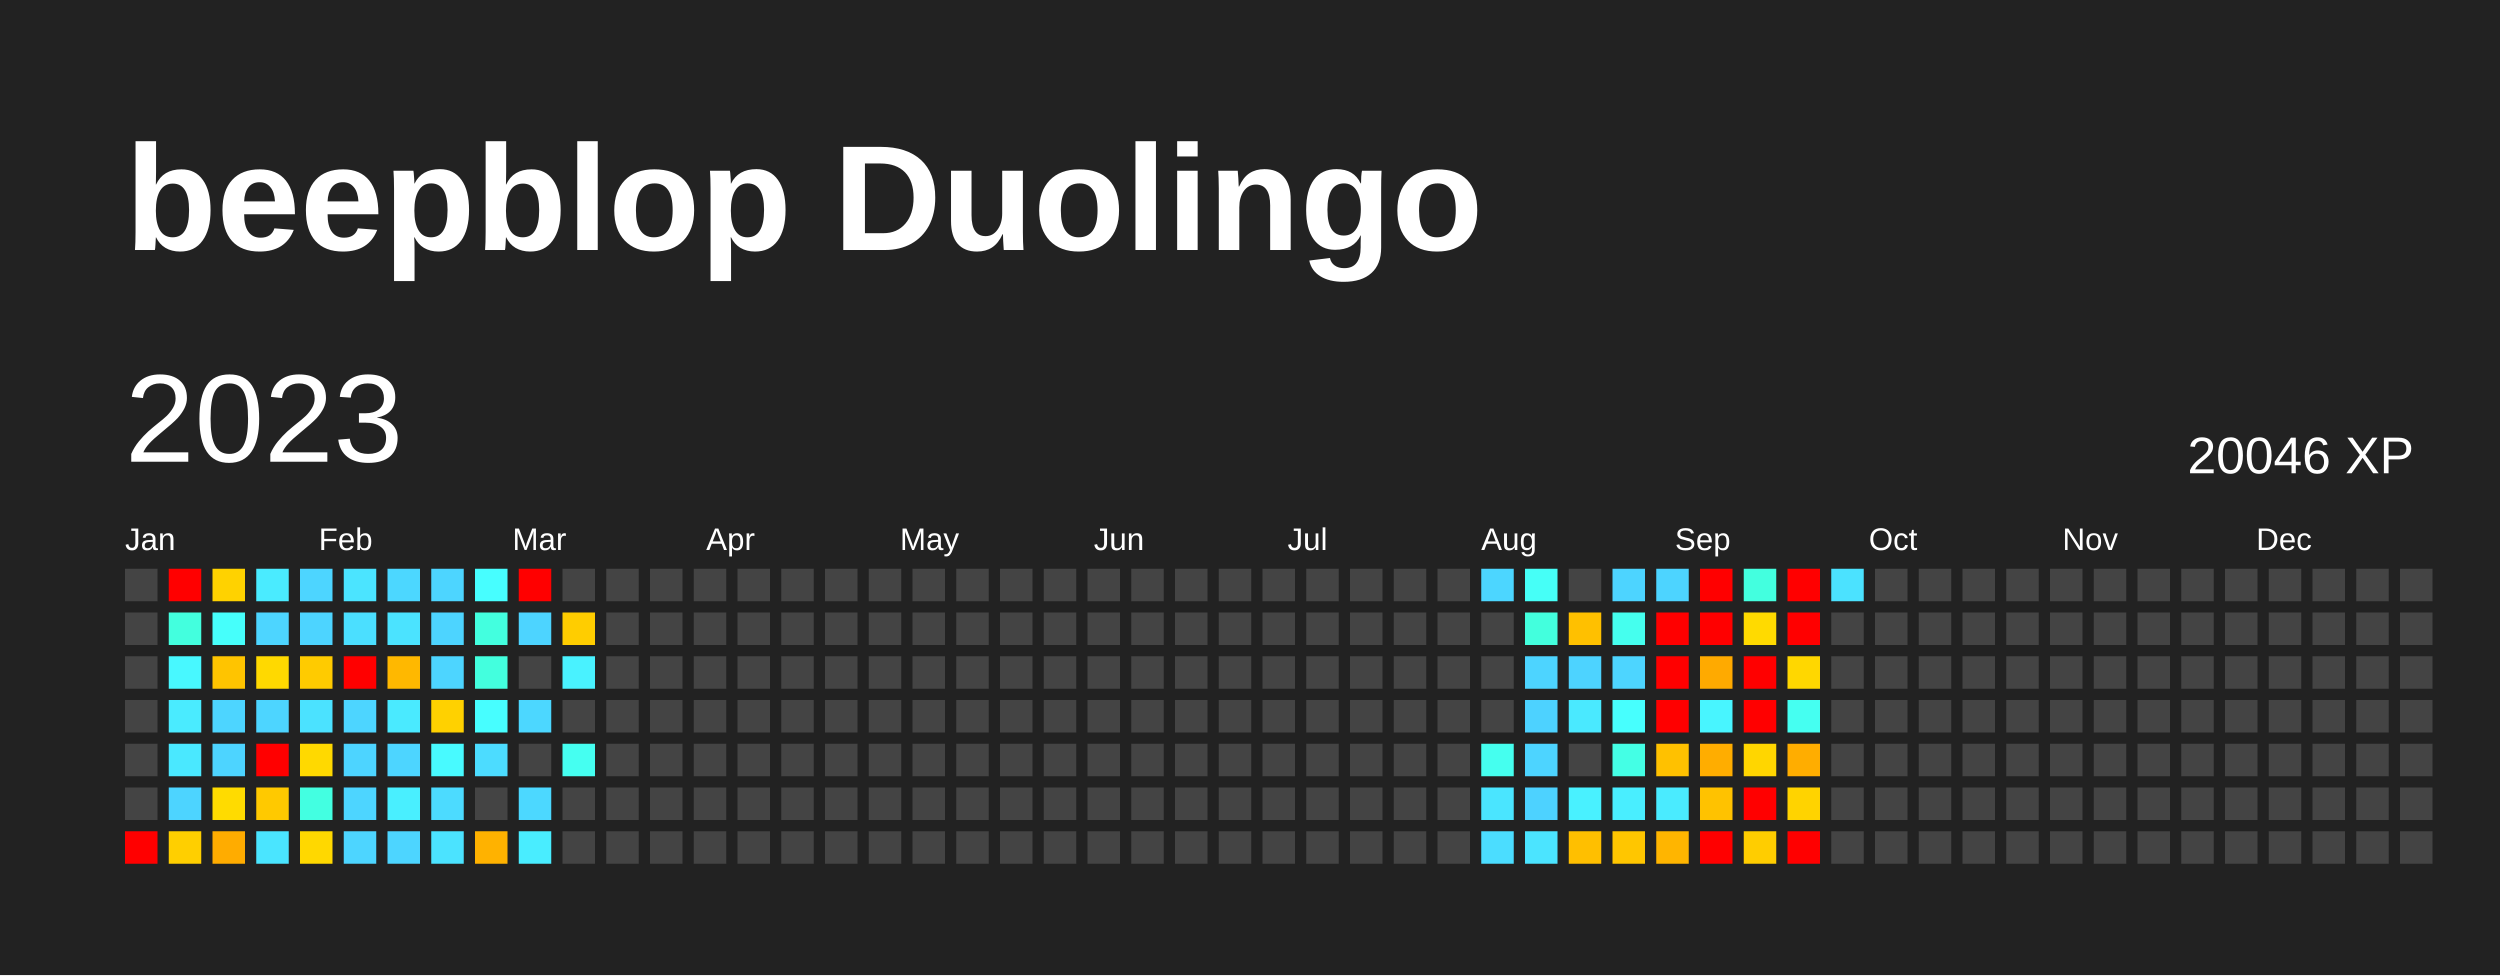
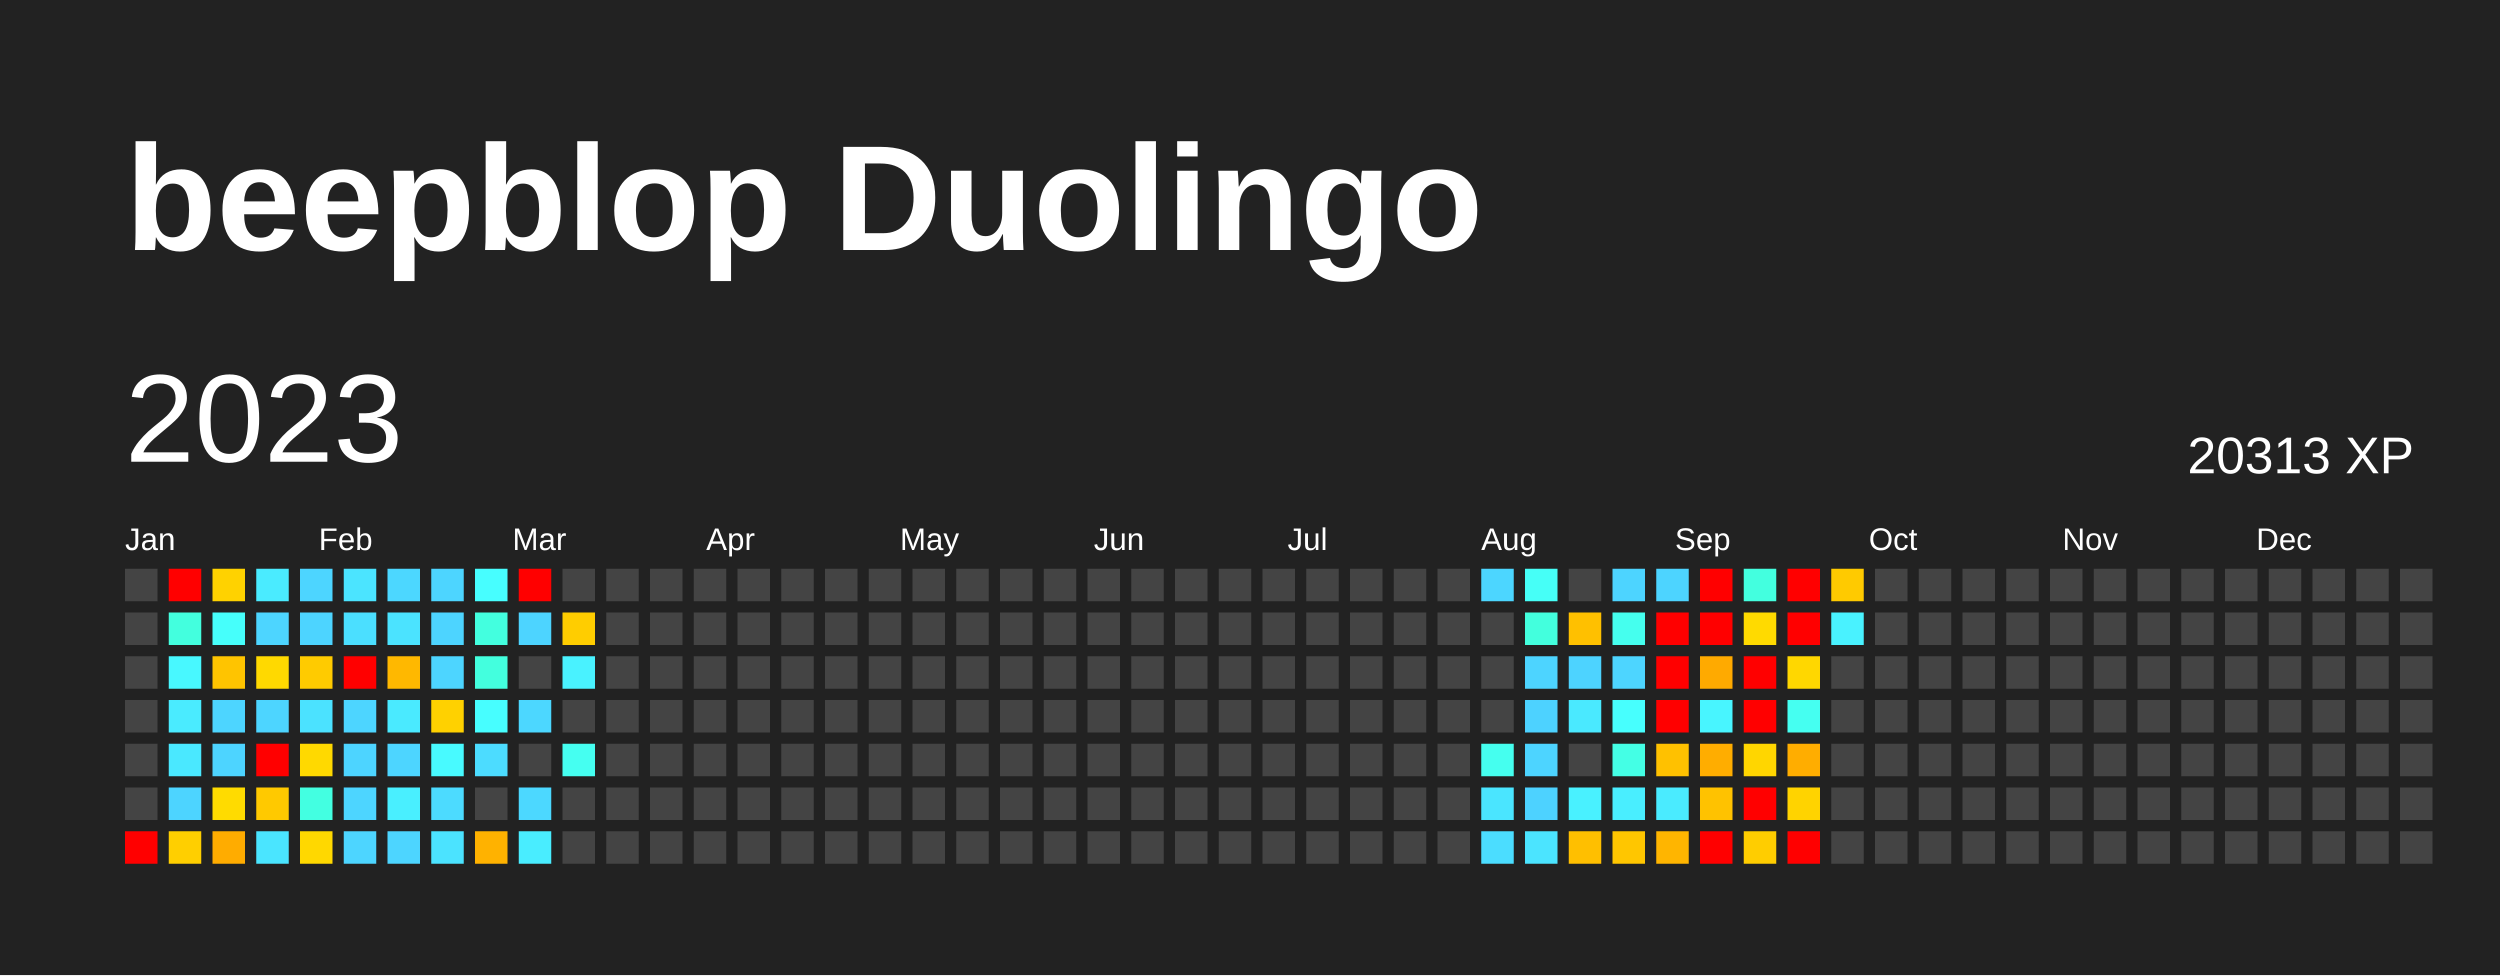
<svg xmlns="http://www.w3.org/2000/svg" baseProfile="full" height="78mm" version="1.1" viewBox="0,0,200,78" width="200mm">
  <defs />
  <rect fill="#222222" height="78" width="200" x="0" y="0" />
  <text fill="#FFFFFF" style="font-size:12px; font-family:Arial; font-weight:bold;" x="10" y="20">beepblop Duolingo</text>
  <text dominant-baseline="hanging" fill="#FFFFFF" style="font-size:10.0px; font-family:Arial;" x="10" y="30">2023</text>
-   <text dominant-baseline="hanging" fill="#FFFFFF" style="font-size:4.125px; font-family:Arial;" x="175" y="35">20046 XP</text>
+   <text dominant-baseline="hanging" fill="#FFFFFF" style="font-size:4.125px; font-family:Arial;" x="175" y="35">20313 XP</text>
  <text fill="#FFFFFF" style="font-size:2.5px; font-family:Arial" x="10.0" y="44">Jan</text>
  <text fill="#FFFFFF" style="font-size:2.5px; font-family:Arial" x="25.5" y="44">Feb</text>
  <text fill="#FFFFFF" style="font-size:2.5px; font-family:Arial" x="41.0" y="44">Mar</text>
  <text fill="#FFFFFF" style="font-size:2.5px; font-family:Arial" x="56.5" y="44">Apr</text>
  <text fill="#FFFFFF" style="font-size:2.5px; font-family:Arial" x="72.0" y="44">May</text>
  <text fill="#FFFFFF" style="font-size:2.5px; font-family:Arial" x="87.5" y="44">Jun</text>
  <text fill="#FFFFFF" style="font-size:2.5px; font-family:Arial" x="103.0" y="44">Jul</text>
  <text fill="#FFFFFF" style="font-size:2.5px; font-family:Arial" x="118.5" y="44">Aug</text>
  <text fill="#FFFFFF" style="font-size:2.5px; font-family:Arial" x="134.0" y="44">Sep</text>
  <text fill="#FFFFFF" style="font-size:2.5px; font-family:Arial" x="149.5" y="44">Oct</text>
  <text fill="#FFFFFF" style="font-size:2.5px; font-family:Arial" x="165.0" y="44">Nov</text>
  <text fill="#FFFFFF" style="font-size:2.5px; font-family:Arial" x="180.5" y="44">Dec</text>
  <rect fill="#444444" height="2.6" width="2.6" x="10.0" y="45.5" />
  <rect fill="#444444" height="2.6" width="2.6" x="10.0" y="49.0" />
  <rect fill="#444444" height="2.6" width="2.6" x="10.0" y="52.5" />
  <rect fill="#444444" height="2.6" width="2.6" x="10.0" y="56.0" />
  <rect fill="#444444" height="2.6" width="2.6" x="10.0" y="59.5" />
  <rect fill="#444444" height="2.6" width="2.6" x="10.0" y="63.0" />
  <rect fill="red" height="2.6" width="2.6" x="10.0" y="66.5" />
  <rect fill="red" height="2.6" width="2.6" x="13.5" y="45.5" />
  <rect fill="#43ffde" height="2.6" width="2.6" x="13.5" y="49.0" />
  <rect fill="#48f8ff" height="2.6" width="2.6" x="13.5" y="52.5" />
  <rect fill="#4aebff" height="2.6" width="2.6" x="13.5" y="56.0" />
  <rect fill="#4ae8ff" height="2.6" width="2.6" x="13.5" y="59.5" />
  <rect fill="#4dd4ff" height="2.6" width="2.6" x="13.5" y="63.0" />
  <rect fill="#ffcf00" height="2.6" width="2.6" x="13.5" y="66.5" />
  <rect fill="#ffd200" height="2.6" width="2.6" x="17.0" y="45.5" />
  <rect fill="#46fffb" height="2.6" width="2.6" x="17.0" y="49.0" />
  <rect fill="#ffc400" height="2.6" width="2.6" x="17.0" y="52.5" />
  <rect fill="#4dd5ff" height="2.6" width="2.6" x="17.0" y="56.0" />
  <rect fill="#4dd4ff" height="2.6" width="2.6" x="17.0" y="59.5" />
  <rect fill="#ffdb00" height="2.6" width="2.6" x="17.0" y="63.0" />
  <rect fill="#ffac00" height="2.6" width="2.6" x="17.0" y="66.5" />
  <rect fill="#4aebff" height="2.6" width="2.6" x="20.5" y="45.5" />
  <rect fill="#4dd5ff" height="2.6" width="2.6" x="20.5" y="49.0" />
  <rect fill="#ffd900" height="2.6" width="2.6" x="20.5" y="52.5" />
  <rect fill="#4dd5ff" height="2.6" width="2.6" x="20.5" y="56.0" />
  <rect fill="red" height="2.6" width="2.6" x="20.5" y="59.5" />
  <rect fill="#ffc900" height="2.6" width="2.6" x="20.5" y="63.0" />
  <rect fill="#4ae5ff" height="2.6" width="2.6" x="20.5" y="66.5" />
  <rect fill="#4dd5ff" height="2.6" width="2.6" x="24.0" y="45.5" />
  <rect fill="#4dd4ff" height="2.6" width="2.6" x="24.0" y="49.0" />
  <rect fill="#ffcb00" height="2.6" width="2.6" x="24.0" y="52.5" />
  <rect fill="#4be2ff" height="2.6" width="2.6" x="24.0" y="56.0" />
  <rect fill="#ffd900" height="2.6" width="2.6" x="24.0" y="59.5" />
  <rect fill="#43ffe1" height="2.6" width="2.6" x="24.0" y="63.0" />
  <rect fill="#ffd800" height="2.6" width="2.6" x="24.0" y="66.5" />
  <rect fill="#4be4ff" height="2.6" width="2.6" x="27.5" y="45.5" />
  <rect fill="#4bdfff" height="2.6" width="2.6" x="27.5" y="49.0" />
  <rect fill="red" height="2.6" width="2.6" x="27.5" y="52.5" />
  <rect fill="#4dd5ff" height="2.6" width="2.6" x="27.5" y="56.0" />
  <rect fill="#4dd4ff" height="2.6" width="2.6" x="27.5" y="59.5" />
  <rect fill="#4dd5ff" height="2.6" width="2.6" x="27.5" y="63.0" />
  <rect fill="#4dd5ff" height="2.6" width="2.6" x="27.5" y="66.5" />
  <rect fill="#4cd7ff" height="2.6" width="2.6" x="31.0" y="45.5" />
  <rect fill="#4be3ff" height="2.6" width="2.6" x="31.0" y="49.0" />
  <rect fill="#ffb800" height="2.6" width="2.6" x="31.0" y="52.5" />
  <rect fill="#4aeaff" height="2.6" width="2.6" x="31.0" y="56.0" />
  <rect fill="#4dd5ff" height="2.6" width="2.6" x="31.0" y="59.5" />
  <rect fill="#49efff" height="2.6" width="2.6" x="31.0" y="63.0" />
  <rect fill="#4dd5ff" height="2.6" width="2.6" x="31.0" y="66.5" />
  <rect fill="#4dd5ff" height="2.6" width="2.6" x="34.5" y="45.5" />
  <rect fill="#4dd4ff" height="2.6" width="2.6" x="34.5" y="49.0" />
  <rect fill="#4dd5ff" height="2.6" width="2.6" x="34.5" y="52.5" />
  <rect fill="#ffd100" height="2.6" width="2.6" x="34.5" y="56.0" />
  <rect fill="#48faff" height="2.6" width="2.6" x="34.5" y="59.5" />
  <rect fill="#4cdbff" height="2.6" width="2.6" x="34.5" y="63.0" />
  <rect fill="#4be3ff" height="2.6" width="2.6" x="34.5" y="66.5" />
  <rect fill="#47feff" height="2.6" width="2.6" x="38.0" y="45.5" />
  <rect fill="#43ffdf" height="2.6" width="2.6" x="38.0" y="49.0" />
  <rect fill="#43ffde" height="2.6" width="2.6" x="38.0" y="52.5" />
  <rect fill="#47feff" height="2.6" width="2.6" x="38.0" y="56.0" />
  <rect fill="#4cdcff" height="2.6" width="2.6" x="38.0" y="59.5" />
  <rect fill="#444444" height="2.6" width="2.6" x="38.0" y="63.0" />
  <rect fill="#ffb200" height="2.6" width="2.6" x="38.0" y="66.5" />
  <rect fill="red" height="2.6" width="2.6" x="41.5" y="45.5" />
  <rect fill="#4dd4ff" height="2.6" width="2.6" x="41.5" y="49.0" />
  <rect fill="#444444" height="2.6" width="2.6" x="41.5" y="52.5" />
  <rect fill="#4cd7ff" height="2.6" width="2.6" x="41.5" y="56.0" />
  <rect fill="#444444" height="2.6" width="2.6" x="41.5" y="59.5" />
  <rect fill="#4cd8ff" height="2.6" width="2.6" x="41.5" y="63.0" />
  <rect fill="#49edff" height="2.6" width="2.6" x="41.5" y="66.5" />
  <rect fill="#444444" height="2.6" width="2.6" x="45.0" y="45.5" />
  <rect fill="#ffcd00" height="2.6" width="2.6" x="45.0" y="49.0" />
  <rect fill="#49f2ff" height="2.6" width="2.6" x="45.0" y="52.5" />
  <rect fill="#444444" height="2.6" width="2.6" x="45.0" y="56.0" />
  <rect fill="#45fff1" height="2.6" width="2.6" x="45.0" y="59.5" />
  <rect fill="#444444" height="2.6" width="2.6" x="45.0" y="63.0" />
  <rect fill="#444444" height="2.6" width="2.6" x="45.0" y="66.5" />
  <rect fill="#444444" height="2.6" width="2.6" x="48.5" y="45.5" />
  <rect fill="#444444" height="2.6" width="2.6" x="48.5" y="49.0" />
  <rect fill="#444444" height="2.6" width="2.6" x="48.5" y="52.5" />
  <rect fill="#444444" height="2.6" width="2.6" x="48.5" y="56.0" />
  <rect fill="#444444" height="2.6" width="2.6" x="48.5" y="59.5" />
  <rect fill="#444444" height="2.6" width="2.6" x="48.5" y="63.0" />
  <rect fill="#444444" height="2.6" width="2.6" x="48.5" y="66.5" />
  <rect fill="#444444" height="2.6" width="2.6" x="52.0" y="45.5" />
  <rect fill="#444444" height="2.6" width="2.6" x="52.0" y="49.0" />
  <rect fill="#444444" height="2.6" width="2.6" x="52.0" y="52.5" />
  <rect fill="#444444" height="2.6" width="2.6" x="52.0" y="56.0" />
  <rect fill="#444444" height="2.6" width="2.6" x="52.0" y="59.5" />
  <rect fill="#444444" height="2.6" width="2.6" x="52.0" y="63.0" />
  <rect fill="#444444" height="2.6" width="2.6" x="52.0" y="66.5" />
  <rect fill="#444444" height="2.6" width="2.6" x="55.5" y="45.5" />
  <rect fill="#444444" height="2.6" width="2.6" x="55.5" y="49.0" />
  <rect fill="#444444" height="2.6" width="2.6" x="55.5" y="52.5" />
  <rect fill="#444444" height="2.6" width="2.6" x="55.5" y="56.0" />
  <rect fill="#444444" height="2.6" width="2.6" x="55.5" y="59.5" />
  <rect fill="#444444" height="2.6" width="2.6" x="55.5" y="63.0" />
  <rect fill="#444444" height="2.6" width="2.6" x="55.5" y="66.5" />
  <rect fill="#444444" height="2.6" width="2.6" x="59.0" y="45.5" />
  <rect fill="#444444" height="2.6" width="2.6" x="59.0" y="49.0" />
  <rect fill="#444444" height="2.6" width="2.6" x="59.0" y="52.5" />
  <rect fill="#444444" height="2.6" width="2.6" x="59.0" y="56.0" />
  <rect fill="#444444" height="2.6" width="2.6" x="59.0" y="59.5" />
  <rect fill="#444444" height="2.6" width="2.6" x="59.0" y="63.0" />
  <rect fill="#444444" height="2.6" width="2.6" x="59.0" y="66.5" />
  <rect fill="#444444" height="2.6" width="2.6" x="62.5" y="45.5" />
  <rect fill="#444444" height="2.6" width="2.6" x="62.5" y="49.0" />
  <rect fill="#444444" height="2.6" width="2.6" x="62.5" y="52.5" />
  <rect fill="#444444" height="2.6" width="2.6" x="62.5" y="56.0" />
  <rect fill="#444444" height="2.6" width="2.6" x="62.5" y="59.5" />
  <rect fill="#444444" height="2.6" width="2.6" x="62.5" y="63.0" />
  <rect fill="#444444" height="2.6" width="2.6" x="62.5" y="66.5" />
  <rect fill="#444444" height="2.6" width="2.6" x="66.0" y="45.5" />
  <rect fill="#444444" height="2.6" width="2.6" x="66.0" y="49.0" />
  <rect fill="#444444" height="2.6" width="2.6" x="66.0" y="52.5" />
  <rect fill="#444444" height="2.6" width="2.6" x="66.0" y="56.0" />
  <rect fill="#444444" height="2.6" width="2.6" x="66.0" y="59.5" />
  <rect fill="#444444" height="2.6" width="2.6" x="66.0" y="63.0" />
  <rect fill="#444444" height="2.6" width="2.6" x="66.0" y="66.5" />
  <rect fill="#444444" height="2.6" width="2.6" x="69.5" y="45.5" />
  <rect fill="#444444" height="2.6" width="2.6" x="69.5" y="49.0" />
  <rect fill="#444444" height="2.6" width="2.6" x="69.5" y="52.5" />
  <rect fill="#444444" height="2.6" width="2.6" x="69.5" y="56.0" />
  <rect fill="#444444" height="2.6" width="2.6" x="69.5" y="59.5" />
  <rect fill="#444444" height="2.6" width="2.6" x="69.5" y="63.0" />
  <rect fill="#444444" height="2.6" width="2.6" x="69.5" y="66.5" />
  <rect fill="#444444" height="2.6" width="2.6" x="73.0" y="45.5" />
  <rect fill="#444444" height="2.6" width="2.6" x="73.0" y="49.0" />
  <rect fill="#444444" height="2.6" width="2.6" x="73.0" y="52.5" />
  <rect fill="#444444" height="2.6" width="2.6" x="73.0" y="56.0" />
  <rect fill="#444444" height="2.6" width="2.6" x="73.0" y="59.5" />
  <rect fill="#444444" height="2.6" width="2.6" x="73.0" y="63.0" />
  <rect fill="#444444" height="2.6" width="2.6" x="73.0" y="66.5" />
  <rect fill="#444444" height="2.6" width="2.6" x="76.5" y="45.5" />
  <rect fill="#444444" height="2.6" width="2.6" x="76.5" y="49.0" />
  <rect fill="#444444" height="2.6" width="2.6" x="76.5" y="52.5" />
  <rect fill="#444444" height="2.6" width="2.6" x="76.5" y="56.0" />
  <rect fill="#444444" height="2.6" width="2.6" x="76.5" y="59.5" />
  <rect fill="#444444" height="2.6" width="2.6" x="76.5" y="63.0" />
  <rect fill="#444444" height="2.6" width="2.6" x="76.5" y="66.5" />
  <rect fill="#444444" height="2.6" width="2.6" x="80.0" y="45.5" />
  <rect fill="#444444" height="2.6" width="2.6" x="80.0" y="49.0" />
  <rect fill="#444444" height="2.6" width="2.6" x="80.0" y="52.5" />
  <rect fill="#444444" height="2.6" width="2.6" x="80.0" y="56.0" />
  <rect fill="#444444" height="2.6" width="2.6" x="80.0" y="59.5" />
  <rect fill="#444444" height="2.6" width="2.6" x="80.0" y="63.0" />
  <rect fill="#444444" height="2.6" width="2.6" x="80.0" y="66.5" />
  <rect fill="#444444" height="2.6" width="2.6" x="83.5" y="45.5" />
  <rect fill="#444444" height="2.6" width="2.6" x="83.5" y="49.0" />
  <rect fill="#444444" height="2.6" width="2.6" x="83.5" y="52.5" />
  <rect fill="#444444" height="2.6" width="2.6" x="83.5" y="56.0" />
  <rect fill="#444444" height="2.6" width="2.6" x="83.5" y="59.5" />
  <rect fill="#444444" height="2.6" width="2.6" x="83.5" y="63.0" />
  <rect fill="#444444" height="2.6" width="2.6" x="83.5" y="66.5" />
  <rect fill="#444444" height="2.6" width="2.6" x="87.0" y="45.5" />
  <rect fill="#444444" height="2.6" width="2.6" x="87.0" y="49.0" />
  <rect fill="#444444" height="2.6" width="2.6" x="87.0" y="52.5" />
  <rect fill="#444444" height="2.6" width="2.6" x="87.0" y="56.0" />
  <rect fill="#444444" height="2.6" width="2.6" x="87.0" y="59.5" />
  <rect fill="#444444" height="2.6" width="2.6" x="87.0" y="63.0" />
  <rect fill="#444444" height="2.6" width="2.6" x="87.0" y="66.5" />
  <rect fill="#444444" height="2.6" width="2.6" x="90.5" y="45.5" />
  <rect fill="#444444" height="2.6" width="2.6" x="90.5" y="49.0" />
  <rect fill="#444444" height="2.6" width="2.6" x="90.5" y="52.5" />
  <rect fill="#444444" height="2.6" width="2.6" x="90.5" y="56.0" />
  <rect fill="#444444" height="2.6" width="2.6" x="90.5" y="59.5" />
  <rect fill="#444444" height="2.6" width="2.6" x="90.5" y="63.0" />
  <rect fill="#444444" height="2.6" width="2.6" x="90.5" y="66.5" />
  <rect fill="#444444" height="2.6" width="2.6" x="94.0" y="45.5" />
  <rect fill="#444444" height="2.6" width="2.6" x="94.0" y="49.0" />
  <rect fill="#444444" height="2.6" width="2.6" x="94.0" y="52.5" />
  <rect fill="#444444" height="2.6" width="2.6" x="94.0" y="56.0" />
  <rect fill="#444444" height="2.6" width="2.6" x="94.0" y="59.5" />
  <rect fill="#444444" height="2.6" width="2.6" x="94.0" y="63.0" />
  <rect fill="#444444" height="2.6" width="2.6" x="94.0" y="66.5" />
  <rect fill="#444444" height="2.6" width="2.6" x="97.5" y="45.5" />
  <rect fill="#444444" height="2.6" width="2.6" x="97.5" y="49.0" />
  <rect fill="#444444" height="2.6" width="2.6" x="97.5" y="52.5" />
  <rect fill="#444444" height="2.6" width="2.6" x="97.5" y="56.0" />
  <rect fill="#444444" height="2.6" width="2.6" x="97.5" y="59.5" />
  <rect fill="#444444" height="2.6" width="2.6" x="97.5" y="63.0" />
  <rect fill="#444444" height="2.6" width="2.6" x="97.5" y="66.5" />
  <rect fill="#444444" height="2.6" width="2.6" x="101.0" y="45.5" />
  <rect fill="#444444" height="2.6" width="2.6" x="101.0" y="49.0" />
  <rect fill="#444444" height="2.6" width="2.6" x="101.0" y="52.5" />
  <rect fill="#444444" height="2.6" width="2.6" x="101.0" y="56.0" />
  <rect fill="#444444" height="2.6" width="2.6" x="101.0" y="59.5" />
  <rect fill="#444444" height="2.6" width="2.6" x="101.0" y="63.0" />
  <rect fill="#444444" height="2.6" width="2.6" x="101.0" y="66.5" />
  <rect fill="#444444" height="2.6" width="2.6" x="104.5" y="45.5" />
  <rect fill="#444444" height="2.6" width="2.6" x="104.5" y="49.0" />
  <rect fill="#444444" height="2.6" width="2.6" x="104.5" y="52.5" />
  <rect fill="#444444" height="2.6" width="2.6" x="104.5" y="56.0" />
  <rect fill="#444444" height="2.6" width="2.6" x="104.5" y="59.5" />
  <rect fill="#444444" height="2.6" width="2.6" x="104.5" y="63.0" />
  <rect fill="#444444" height="2.6" width="2.6" x="104.5" y="66.5" />
  <rect fill="#444444" height="2.6" width="2.6" x="108.0" y="45.5" />
  <rect fill="#444444" height="2.6" width="2.6" x="108.0" y="49.0" />
  <rect fill="#444444" height="2.6" width="2.6" x="108.0" y="52.5" />
  <rect fill="#444444" height="2.6" width="2.6" x="108.0" y="56.0" />
  <rect fill="#444444" height="2.6" width="2.6" x="108.0" y="59.5" />
  <rect fill="#444444" height="2.6" width="2.6" x="108.0" y="63.0" />
  <rect fill="#444444" height="2.6" width="2.6" x="108.0" y="66.5" />
  <rect fill="#444444" height="2.6" width="2.6" x="111.5" y="45.5" />
  <rect fill="#444444" height="2.6" width="2.6" x="111.5" y="49.0" />
  <rect fill="#444444" height="2.6" width="2.6" x="111.5" y="52.5" />
  <rect fill="#444444" height="2.6" width="2.6" x="111.5" y="56.0" />
  <rect fill="#444444" height="2.6" width="2.6" x="111.5" y="59.5" />
  <rect fill="#444444" height="2.6" width="2.6" x="111.5" y="63.0" />
  <rect fill="#444444" height="2.6" width="2.6" x="111.5" y="66.5" />
  <rect fill="#444444" height="2.6" width="2.6" x="115.0" y="45.5" />
  <rect fill="#444444" height="2.6" width="2.6" x="115.0" y="49.0" />
  <rect fill="#444444" height="2.6" width="2.6" x="115.0" y="52.5" />
  <rect fill="#444444" height="2.6" width="2.6" x="115.0" y="56.0" />
  <rect fill="#444444" height="2.6" width="2.6" x="115.0" y="59.5" />
  <rect fill="#444444" height="2.6" width="2.6" x="115.0" y="63.0" />
  <rect fill="#444444" height="2.6" width="2.6" x="115.0" y="66.5" />
  <rect fill="#4cd6ff" height="2.6" width="2.6" x="118.5" y="45.5" />
  <rect fill="#444444" height="2.6" width="2.6" x="118.5" y="49.0" />
  <rect fill="#444444" height="2.6" width="2.6" x="118.5" y="52.5" />
  <rect fill="#444444" height="2.6" width="2.6" x="118.5" y="56.0" />
  <rect fill="#45ffef" height="2.6" width="2.6" x="118.5" y="59.5" />
  <rect fill="#4ae5ff" height="2.6" width="2.6" x="118.5" y="63.0" />
  <rect fill="#4bddff" height="2.6" width="2.6" x="118.5" y="66.5" />
  <rect fill="#46fff7" height="2.6" width="2.6" x="122.0" y="45.5" />
  <rect fill="#43ffdd" height="2.6" width="2.6" x="122.0" y="49.0" />
  <rect fill="#4dd4ff" height="2.6" width="2.6" x="122.0" y="52.5" />
  <rect fill="#4dd2ff" height="2.6" width="2.6" x="122.0" y="56.0" />
  <rect fill="#4dd4ff" height="2.6" width="2.6" x="122.0" y="59.5" />
  <rect fill="#4dd2ff" height="2.6" width="2.6" x="122.0" y="63.0" />
  <rect fill="#4be4ff" height="2.6" width="2.6" x="122.0" y="66.5" />
  <rect fill="#444444" height="2.6" width="2.6" x="125.5" y="45.5" />
  <rect fill="#ffc000" height="2.6" width="2.6" x="125.5" y="49.0" />
  <rect fill="#4dd3ff" height="2.6" width="2.6" x="125.5" y="52.5" />
  <rect fill="#4ae9ff" height="2.6" width="2.6" x="125.5" y="56.0" />
  <rect fill="#444444" height="2.6" width="2.6" x="125.5" y="59.5" />
  <rect fill="#49f1ff" height="2.6" width="2.6" x="125.5" y="63.0" />
  <rect fill="#ffbf00" height="2.6" width="2.6" x="125.5" y="66.5" />
  <rect fill="#4dd4ff" height="2.6" width="2.6" x="129.0" y="45.5" />
  <rect fill="#45ffee" height="2.6" width="2.6" x="129.0" y="49.0" />
  <rect fill="#4dd5ff" height="2.6" width="2.6" x="129.0" y="52.5" />
  <rect fill="#47fffe" height="2.6" width="2.6" x="129.0" y="56.0" />
  <rect fill="#44ffe5" height="2.6" width="2.6" x="129.0" y="59.5" />
  <rect fill="#49eeff" height="2.6" width="2.6" x="129.0" y="63.0" />
  <rect fill="#ffc600" height="2.6" width="2.6" x="129.0" y="66.5" />
  <rect fill="#4dd4ff" height="2.6" width="2.6" x="132.5" y="45.5" />
  <rect fill="red" height="2.6" width="2.6" x="132.5" y="49.0" />
  <rect fill="red" height="2.6" width="2.6" x="132.5" y="52.5" />
  <rect fill="red" height="2.6" width="2.6" x="132.5" y="56.0" />
  <rect fill="#ffc100" height="2.6" width="2.6" x="132.5" y="59.5" />
  <rect fill="#4aebff" height="2.6" width="2.6" x="132.5" y="63.0" />
  <rect fill="#ffb500" height="2.6" width="2.6" x="132.5" y="66.5" />
  <rect fill="red" height="2.6" width="2.6" x="136.0" y="45.5" />
  <rect fill="red" height="2.6" width="2.6" x="136.0" y="49.0" />
  <rect fill="#ffaa00" height="2.6" width="2.6" x="136.0" y="52.5" />
  <rect fill="#48f5ff" height="2.6" width="2.6" x="136.0" y="56.0" />
  <rect fill="#ffad00" height="2.6" width="2.6" x="136.0" y="59.5" />
  <rect fill="#ffc200" height="2.6" width="2.6" x="136.0" y="63.0" />
  <rect fill="red" height="2.6" width="2.6" x="136.0" y="66.5" />
  <rect fill="#43ffdf" height="2.6" width="2.6" x="139.5" y="45.5" />
  <rect fill="#ffda00" height="2.6" width="2.6" x="139.5" y="49.0" />
  <rect fill="red" height="2.6" width="2.6" x="139.5" y="52.5" />
  <rect fill="red" height="2.6" width="2.6" x="139.5" y="56.0" />
  <rect fill="#ffd600" height="2.6" width="2.6" x="139.5" y="59.5" />
  <rect fill="red" height="2.6" width="2.6" x="139.5" y="63.0" />
  <rect fill="#ffcd00" height="2.6" width="2.6" x="139.5" y="66.5" />
  <rect fill="red" height="2.6" width="2.6" x="143.0" y="45.5" />
  <rect fill="red" height="2.6" width="2.6" x="143.0" y="49.0" />
  <rect fill="#ffd700" height="2.6" width="2.6" x="143.0" y="52.5" />
  <rect fill="#45fff1" height="2.6" width="2.6" x="143.0" y="56.0" />
  <rect fill="#ffad00" height="2.6" width="2.6" x="143.0" y="59.5" />
  <rect fill="#ffd300" height="2.6" width="2.6" x="143.0" y="63.0" />
  <rect fill="red" height="2.6" width="2.6" x="143.0" y="66.5" />
-   <rect fill="#4be2ff" height="2.6" width="2.6" x="146.5" y="45.5" />
-   <rect fill="#444444" height="2.6" width="2.6" x="146.5" y="49.0" />
+   <rect fill="#ffca00" height="2.6" width="2.6" x="146.5" y="45.5" />
+   <rect fill="#49f2ff" height="2.6" width="2.6" x="146.5" y="49.0" />
  <rect fill="#444444" height="2.6" width="2.6" x="146.5" y="52.5" />
  <rect fill="#444444" height="2.6" width="2.6" x="146.5" y="56.0" />
  <rect fill="#444444" height="2.6" width="2.6" x="146.5" y="59.5" />
  <rect fill="#444444" height="2.6" width="2.6" x="146.5" y="63.0" />
  <rect fill="#444444" height="2.6" width="2.6" x="146.5" y="66.5" />
  <rect fill="#444444" height="2.6" width="2.6" x="150.0" y="45.5" />
  <rect fill="#444444" height="2.6" width="2.6" x="150.0" y="49.0" />
  <rect fill="#444444" height="2.6" width="2.6" x="150.0" y="52.5" />
  <rect fill="#444444" height="2.6" width="2.6" x="150.0" y="56.0" />
  <rect fill="#444444" height="2.6" width="2.6" x="150.0" y="59.5" />
  <rect fill="#444444" height="2.6" width="2.6" x="150.0" y="63.0" />
  <rect fill="#444444" height="2.6" width="2.6" x="150.0" y="66.5" />
  <rect fill="#444444" height="2.6" width="2.6" x="153.5" y="45.5" />
  <rect fill="#444444" height="2.6" width="2.6" x="153.5" y="49.0" />
  <rect fill="#444444" height="2.6" width="2.6" x="153.5" y="52.5" />
  <rect fill="#444444" height="2.6" width="2.6" x="153.5" y="56.0" />
  <rect fill="#444444" height="2.6" width="2.6" x="153.5" y="59.5" />
  <rect fill="#444444" height="2.6" width="2.6" x="153.5" y="63.0" />
  <rect fill="#444444" height="2.6" width="2.6" x="153.5" y="66.5" />
  <rect fill="#444444" height="2.6" width="2.6" x="157.0" y="45.5" />
  <rect fill="#444444" height="2.6" width="2.6" x="157.0" y="49.0" />
  <rect fill="#444444" height="2.6" width="2.6" x="157.0" y="52.5" />
  <rect fill="#444444" height="2.6" width="2.6" x="157.0" y="56.0" />
  <rect fill="#444444" height="2.6" width="2.6" x="157.0" y="59.5" />
  <rect fill="#444444" height="2.6" width="2.6" x="157.0" y="63.0" />
  <rect fill="#444444" height="2.6" width="2.6" x="157.0" y="66.5" />
  <rect fill="#444444" height="2.6" width="2.6" x="160.5" y="45.5" />
  <rect fill="#444444" height="2.6" width="2.6" x="160.5" y="49.0" />
  <rect fill="#444444" height="2.6" width="2.6" x="160.5" y="52.5" />
  <rect fill="#444444" height="2.6" width="2.6" x="160.5" y="56.0" />
  <rect fill="#444444" height="2.6" width="2.6" x="160.5" y="59.5" />
  <rect fill="#444444" height="2.6" width="2.6" x="160.5" y="63.0" />
  <rect fill="#444444" height="2.6" width="2.6" x="160.5" y="66.5" />
  <rect fill="#444444" height="2.6" width="2.6" x="164.0" y="45.5" />
  <rect fill="#444444" height="2.6" width="2.6" x="164.0" y="49.0" />
  <rect fill="#444444" height="2.6" width="2.6" x="164.0" y="52.5" />
  <rect fill="#444444" height="2.6" width="2.6" x="164.0" y="56.0" />
  <rect fill="#444444" height="2.6" width="2.6" x="164.0" y="59.5" />
  <rect fill="#444444" height="2.6" width="2.6" x="164.0" y="63.0" />
  <rect fill="#444444" height="2.6" width="2.6" x="164.0" y="66.5" />
  <rect fill="#444444" height="2.6" width="2.6" x="167.5" y="45.5" />
  <rect fill="#444444" height="2.6" width="2.6" x="167.5" y="49.0" />
  <rect fill="#444444" height="2.6" width="2.6" x="167.5" y="52.5" />
  <rect fill="#444444" height="2.6" width="2.6" x="167.5" y="56.0" />
  <rect fill="#444444" height="2.6" width="2.6" x="167.5" y="59.5" />
  <rect fill="#444444" height="2.6" width="2.6" x="167.5" y="63.0" />
  <rect fill="#444444" height="2.6" width="2.6" x="167.5" y="66.5" />
  <rect fill="#444444" height="2.6" width="2.6" x="171.0" y="45.5" />
  <rect fill="#444444" height="2.6" width="2.6" x="171.0" y="49.0" />
  <rect fill="#444444" height="2.6" width="2.6" x="171.0" y="52.5" />
  <rect fill="#444444" height="2.6" width="2.6" x="171.0" y="56.0" />
  <rect fill="#444444" height="2.6" width="2.6" x="171.0" y="59.5" />
  <rect fill="#444444" height="2.6" width="2.6" x="171.0" y="63.0" />
  <rect fill="#444444" height="2.6" width="2.6" x="171.0" y="66.5" />
  <rect fill="#444444" height="2.6" width="2.6" x="174.5" y="45.5" />
  <rect fill="#444444" height="2.6" width="2.6" x="174.5" y="49.0" />
  <rect fill="#444444" height="2.6" width="2.6" x="174.5" y="52.5" />
  <rect fill="#444444" height="2.6" width="2.6" x="174.5" y="56.0" />
  <rect fill="#444444" height="2.6" width="2.6" x="174.5" y="59.5" />
  <rect fill="#444444" height="2.6" width="2.6" x="174.5" y="63.0" />
  <rect fill="#444444" height="2.6" width="2.6" x="174.5" y="66.5" />
  <rect fill="#444444" height="2.6" width="2.6" x="178.0" y="45.5" />
  <rect fill="#444444" height="2.6" width="2.6" x="178.0" y="49.0" />
  <rect fill="#444444" height="2.6" width="2.6" x="178.0" y="52.5" />
  <rect fill="#444444" height="2.6" width="2.6" x="178.0" y="56.0" />
  <rect fill="#444444" height="2.6" width="2.6" x="178.0" y="59.5" />
  <rect fill="#444444" height="2.6" width="2.6" x="178.0" y="63.0" />
  <rect fill="#444444" height="2.6" width="2.6" x="178.0" y="66.5" />
  <rect fill="#444444" height="2.6" width="2.6" x="181.5" y="45.5" />
  <rect fill="#444444" height="2.6" width="2.6" x="181.5" y="49.0" />
  <rect fill="#444444" height="2.6" width="2.6" x="181.5" y="52.5" />
  <rect fill="#444444" height="2.6" width="2.6" x="181.5" y="56.0" />
  <rect fill="#444444" height="2.6" width="2.6" x="181.5" y="59.5" />
  <rect fill="#444444" height="2.6" width="2.6" x="181.5" y="63.0" />
  <rect fill="#444444" height="2.6" width="2.6" x="181.5" y="66.5" />
  <rect fill="#444444" height="2.6" width="2.6" x="185.0" y="45.5" />
  <rect fill="#444444" height="2.6" width="2.6" x="185.0" y="49.0" />
  <rect fill="#444444" height="2.6" width="2.6" x="185.0" y="52.5" />
  <rect fill="#444444" height="2.6" width="2.6" x="185.0" y="56.0" />
  <rect fill="#444444" height="2.6" width="2.6" x="185.0" y="59.5" />
  <rect fill="#444444" height="2.6" width="2.6" x="185.0" y="63.0" />
  <rect fill="#444444" height="2.6" width="2.6" x="185.0" y="66.5" />
  <rect fill="#444444" height="2.6" width="2.6" x="188.5" y="45.5" />
  <rect fill="#444444" height="2.6" width="2.6" x="188.5" y="49.0" />
  <rect fill="#444444" height="2.6" width="2.6" x="188.5" y="52.5" />
  <rect fill="#444444" height="2.6" width="2.6" x="188.5" y="56.0" />
  <rect fill="#444444" height="2.6" width="2.6" x="188.5" y="59.5" />
  <rect fill="#444444" height="2.6" width="2.6" x="188.5" y="63.0" />
  <rect fill="#444444" height="2.6" width="2.6" x="188.5" y="66.5" />
  <rect fill="#444444" height="2.6" width="2.6" x="192.0" y="45.5" />
  <rect fill="#444444" height="2.6" width="2.6" x="192.0" y="49.0" />
  <rect fill="#444444" height="2.6" width="2.6" x="192.0" y="52.5" />
  <rect fill="#444444" height="2.6" width="2.6" x="192.0" y="56.0" />
  <rect fill="#444444" height="2.6" width="2.6" x="192.0" y="59.5" />
  <rect fill="#444444" height="2.6" width="2.6" x="192.0" y="63.0" />
  <rect fill="#444444" height="2.6" width="2.6" x="192.0" y="66.5" />
</svg>
